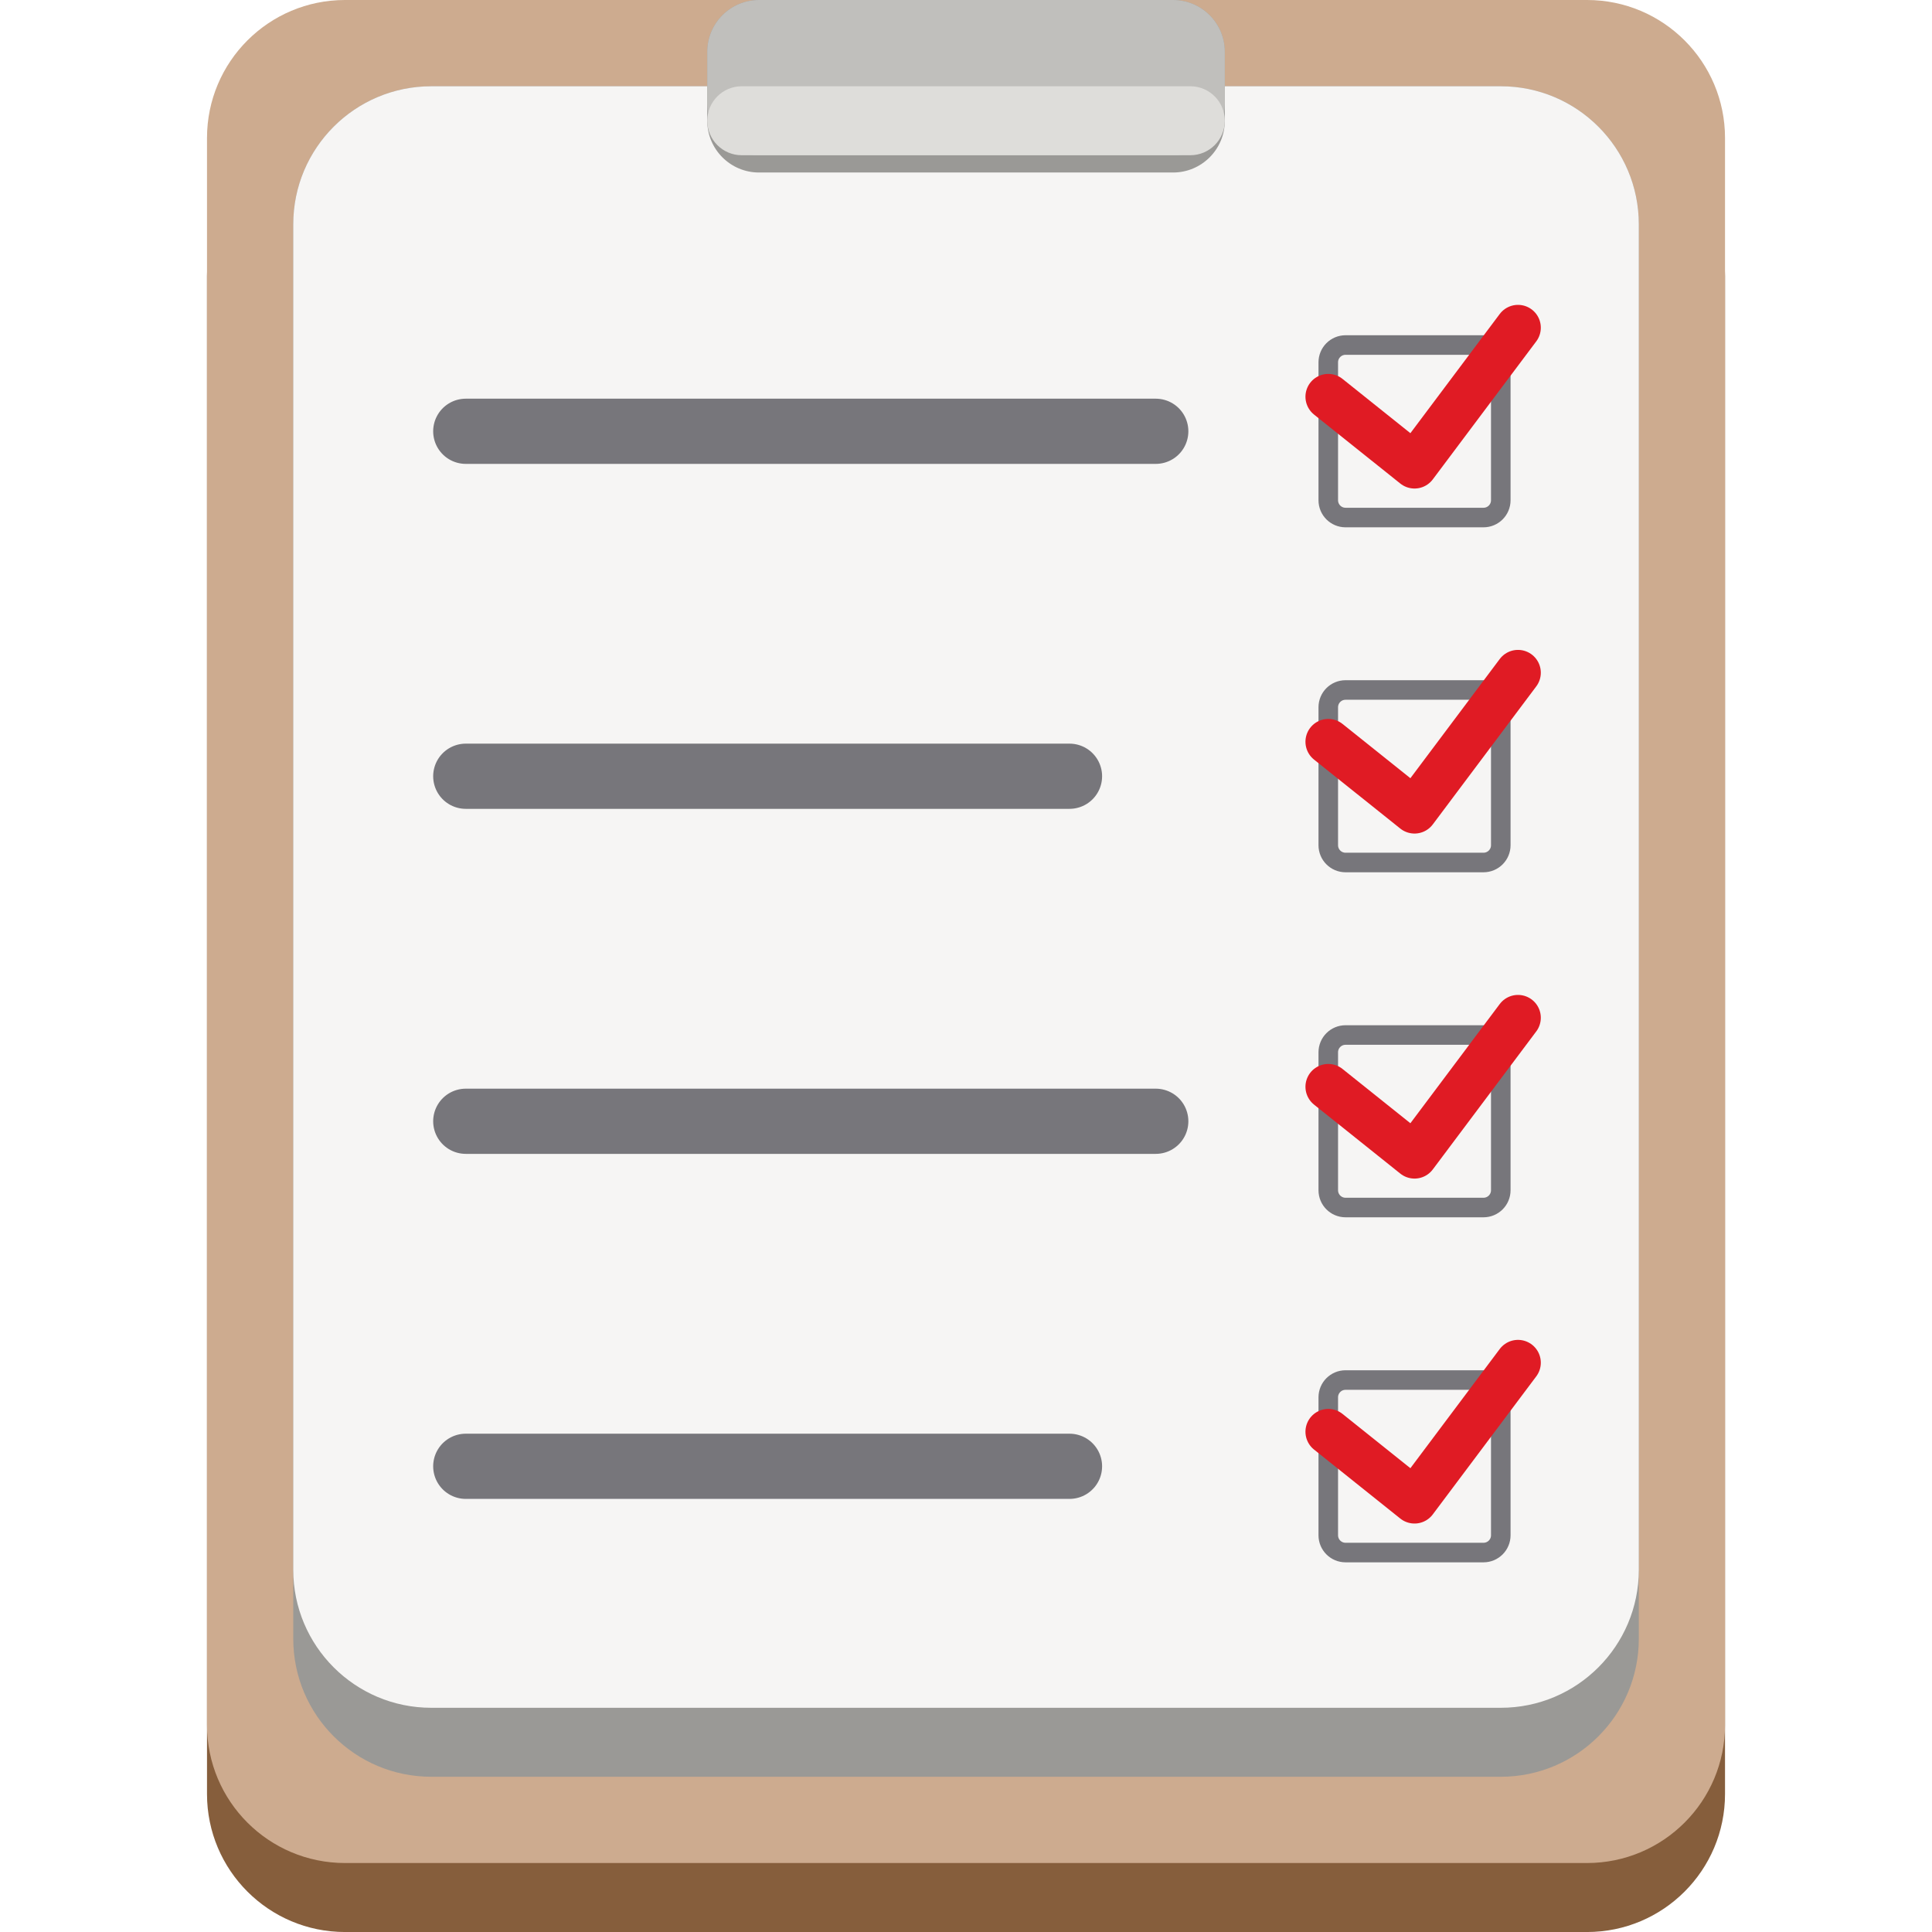
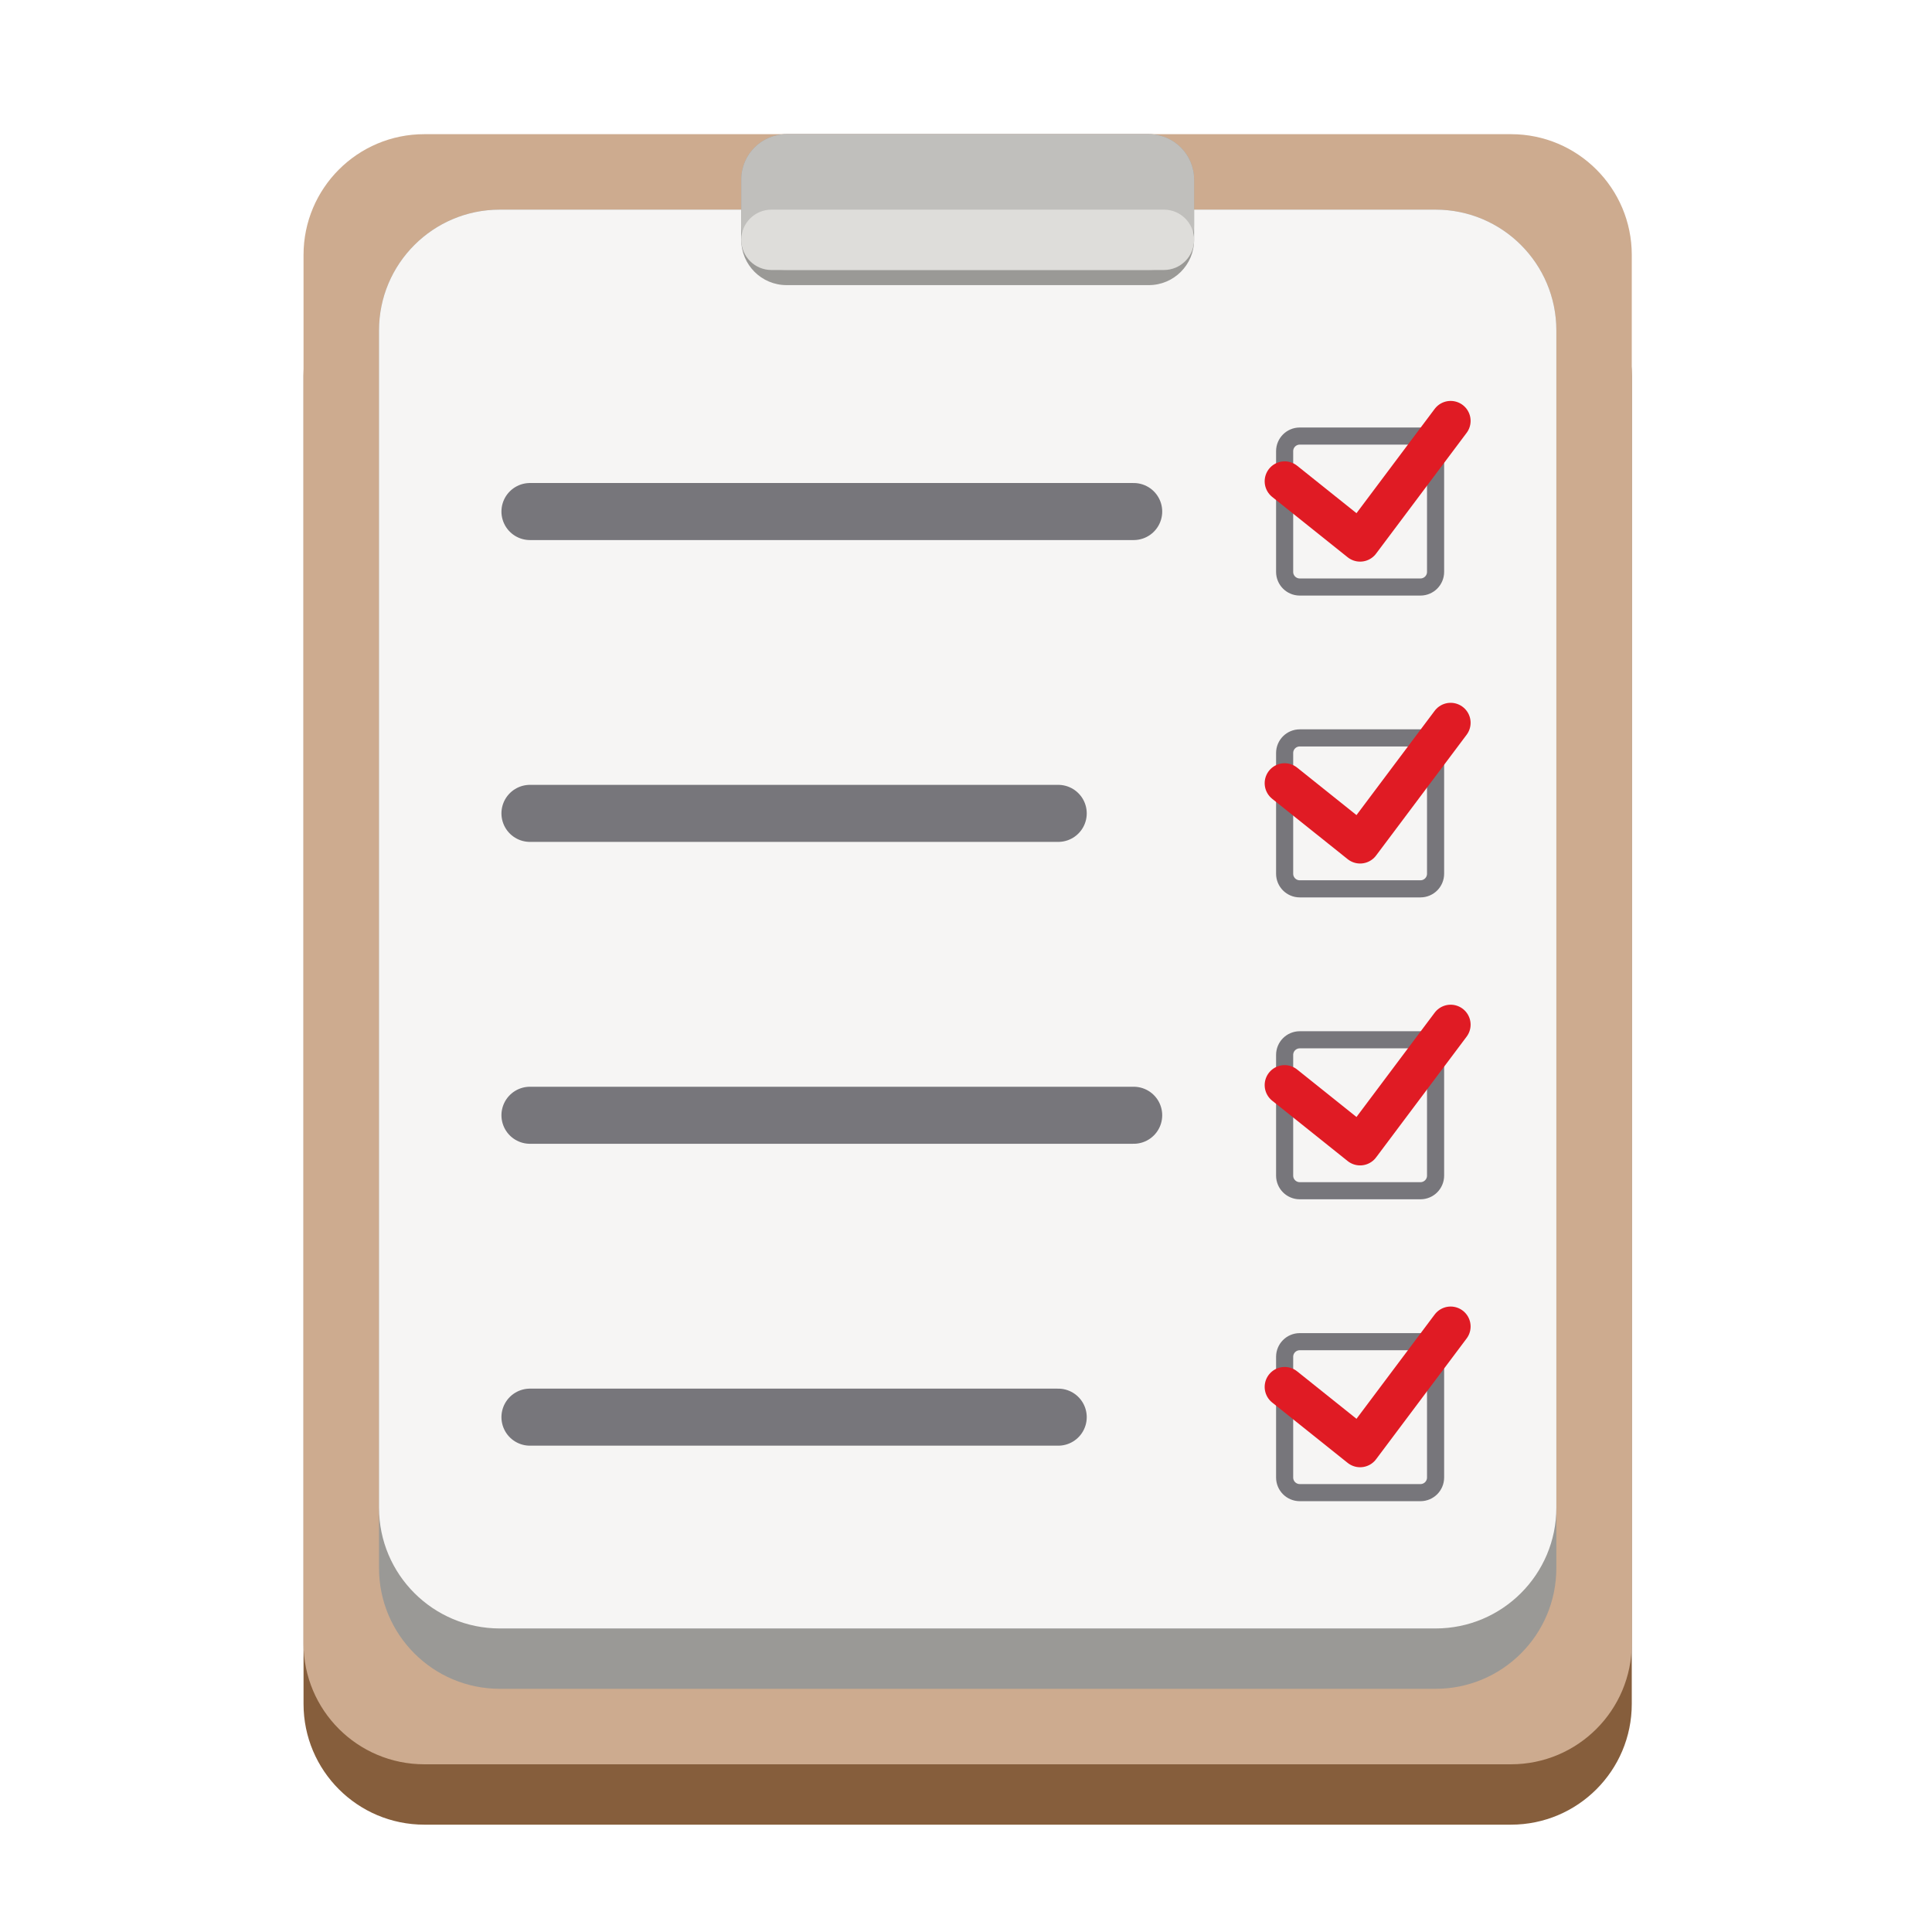
- <svg xmlns="http://www.w3.org/2000/svg" width="112" height="112" viewBox="0 0 29.633 29.633" version="1.1" id="svg784">
-   <defs id="defs781" />
+ <svg xmlns="http://www.w3.org/2000/svg" width="128" height="128" viewBox="0 0 33.867 33.867" version="1.1" id="svg390">
+   <defs id="defs387" />
  <g id="layer1">
-     <g style="display:inline;fill:#cdab8f;enable-background:new" id="g1138" transform="matrix(0.2645833,0,0,0.2645833,95.25,-47.625)">
+     <g style="display:inline;fill:#cdab8f;enable-background:new" id="g1138" transform="matrix(0.2645833,0,0,0.2645833,97.39584,-45.27292)">
      <rect ry="8" rx="8" y="188" x="-348" height="104" width="88" id="rect1134" style="display:inline;opacity:1;vector-effect:none;fill:#865e3c;fill-opacity:1;stroke:none;stroke-width:0.25;stroke-linecap:butt;stroke-linejoin:miter;stroke-miterlimit:4;stroke-dasharray:none;stroke-dashoffset:0;stroke-opacity:1;marker:none;marker-start:none;marker-mid:none;marker-end:none;paint-order:normal;enable-background:new" />
      <rect style="display:inline;opacity:1;vector-effect:none;fill:#cdab8f;fill-opacity:1;stroke:none;stroke-width:0.25;stroke-linecap:butt;stroke-linejoin:miter;stroke-miterlimit:4;stroke-dasharray:none;stroke-dashoffset:0;stroke-opacity:1;marker:none;marker-start:none;marker-mid:none;marker-end:none;paint-order:normal;enable-background:new" id="rect1136" width="88" height="108" x="-348" y="180" rx="8" ry="8" />
    </g>
-     <rect style="fill:#9a9996;stroke-width:0.3;stroke-linecap:round;stroke-linejoin:round" id="rect1294" width="20.638" height="25.929" x="4.498" y="1.323" rx="2.117" ry="2.117" />
-     <rect style="fill:#f6f5f4;stroke-width:0.3;stroke-linecap:round;stroke-linejoin:round" id="rect1402" width="20.638" height="24.871" x="4.498" y="1.323" rx="2.117" ry="2.117" />
-     <rect style="fill:none;stroke:#77767b;stroke-width:0.3;stroke-linecap:round;stroke-linejoin:round;stroke-dasharray:none" id="rect1466" width="2.646" height="2.646" x="20.373" y="5.292" ry="0.265" />
-     <path style="fill:none;stroke:#e01b24;stroke-width:0.7;stroke-linecap:round;stroke-linejoin:round;stroke-dasharray:none" d="m 20.373,6.085 1.323,1.058 1.587,-2.117" id="path453-7" />
-     <rect style="fill:none;stroke:#77767b;stroke-width:0.3;stroke-linecap:round;stroke-linejoin:round;stroke-dasharray:none" id="rect1466-3" width="2.646" height="2.646" x="20.373" y="10.583" ry="0.265" />
-     <path style="fill:none;stroke:#e01b24;stroke-width:0.7;stroke-linecap:round;stroke-linejoin:round;stroke-dasharray:none" d="m 20.373,11.377 1.323,1.058 1.587,-2.117" id="path453-7-6" />
-     <rect style="fill:none;stroke:#77767b;stroke-width:0.3;stroke-linecap:round;stroke-linejoin:round;stroke-dasharray:none" id="rect1466-7" width="2.646" height="2.646" x="20.373" y="15.875" ry="0.265" />
-     <path style="fill:none;stroke:#e01b24;stroke-width:0.7;stroke-linecap:round;stroke-linejoin:round;stroke-dasharray:none" d="m 20.373,16.669 1.323,1.058 1.587,-2.117" id="path453-7-5" />
-     <rect style="fill:none;stroke:#77767b;stroke-width:0.3;stroke-linecap:round;stroke-linejoin:round;stroke-dasharray:none" id="rect1466-35" width="2.646" height="2.646" x="20.373" y="21.167" ry="0.265" />
-     <path style="fill:none;stroke:#e01b24;stroke-width:0.7;stroke-linecap:round;stroke-linejoin:round;stroke-dasharray:none" d="m 20.373,21.96 1.323,1.058 1.587,-2.117" id="path453-7-62" />
-     <path style="fill:none;stroke:#77767b;stroke-width:1;stroke-linecap:round;stroke-linejoin:round;stroke-dasharray:none" d="M 7.144,6.615 H 17.727" id="path1542" />
-     <path style="fill:none;stroke:#77767b;stroke-width:1;stroke-linecap:round;stroke-linejoin:round;stroke-dasharray:none" d="M 7.144,11.906 H 16.404" id="path1542-9" />
-     <path style="fill:none;stroke:#77767b;stroke-width:1;stroke-linecap:round;stroke-linejoin:round;stroke-dasharray:none" d="M 7.144,17.198 H 17.727" id="path1542-1" />
-     <path style="fill:none;stroke:#77767b;stroke-width:1;stroke-linecap:round;stroke-linejoin:round;stroke-dasharray:none" d="M 7.144,22.49 H 16.404" id="path1542-2" />
-     <rect style="fill:#9a9996;fill-opacity:1;stroke:none;stroke-width:0.1;stroke-linecap:round;stroke-linejoin:round;stroke-dasharray:none" id="rect2524" width="7.938" height="2.646" x="10.848" y="8.2785567e-07" rx="0.794" ry="0.794" />
-     <rect style="fill:#c0bfbc;fill-opacity:1;stroke:none;stroke-width:0.1;stroke-linecap:round;stroke-linejoin:round;stroke-dasharray:none" id="rect2524-7" width="7.938" height="2.381" x="10.848" y="7.0864638e-07" rx="0.794" ry="0.794" />
-     <rect style="fill:#deddda;fill-opacity:1;stroke:none;stroke-width:0.1;stroke-linecap:round;stroke-linejoin:round;stroke-dasharray:none" id="rect2524-7-0" width="7.938" height="1.058" x="10.848" y="1.323" rx="0.529" ry="0.529" />
+     <rect style="fill:#9a9996;stroke-width:0.3;stroke-linecap:round;stroke-linejoin:round" id="rect1294" width="20.638" height="25.929" x="6.644" y="3.675" rx="2.117" ry="2.117" />
+     <rect style="fill:#f6f5f4;stroke-width:0.3;stroke-linecap:round;stroke-linejoin:round" id="rect1402" width="20.638" height="24.871" x="6.644" y="3.675" rx="2.117" ry="2.117" />
+     <rect style="fill:none;stroke:#77767b;stroke-width:0.3;stroke-linecap:round;stroke-linejoin:round;stroke-dasharray:none" id="rect1466" width="2.646" height="2.646" x="22.519" y="7.644" ry="0.265" />
+     <path style="fill:none;stroke:#e01b24;stroke-width:0.7;stroke-linecap:round;stroke-linejoin:round;stroke-dasharray:none" d="m 22.519,8.437 1.323,1.058 1.587,-2.117" id="path453-7" />
+     <rect style="fill:none;stroke:#77767b;stroke-width:0.3;stroke-linecap:round;stroke-linejoin:round;stroke-dasharray:none" id="rect1466-3" width="2.646" height="2.646" x="22.519" y="12.935" ry="0.265" />
+     <path style="fill:none;stroke:#e01b24;stroke-width:0.7;stroke-linecap:round;stroke-linejoin:round;stroke-dasharray:none" d="m 22.519,13.729 1.323,1.058 1.587,-2.117" id="path453-7-6" />
+     <rect style="fill:none;stroke:#77767b;stroke-width:0.3;stroke-linecap:round;stroke-linejoin:round;stroke-dasharray:none" id="rect1466-7" width="2.646" height="2.646" x="22.519" y="18.227" ry="0.265" />
+     <path style="fill:none;stroke:#e01b24;stroke-width:0.7;stroke-linecap:round;stroke-linejoin:round;stroke-dasharray:none" d="m 22.519,19.021 1.323,1.058 1.587,-2.117" id="path453-7-5" />
+     <rect style="fill:none;stroke:#77767b;stroke-width:0.3;stroke-linecap:round;stroke-linejoin:round;stroke-dasharray:none" id="rect1466-35" width="2.646" height="2.646" x="22.519" y="23.519" ry="0.265" />
+     <path style="fill:none;stroke:#e01b24;stroke-width:0.7;stroke-linecap:round;stroke-linejoin:round;stroke-dasharray:none" d="m 22.519,24.312 1.323,1.058 1.587,-2.117" id="path453-7-62" />
+     <path style="fill:none;stroke:#77767b;stroke-width:1;stroke-linecap:round;stroke-linejoin:round;stroke-dasharray:none" d="M 9.29,8.967 H 19.873" id="path1542" />
+     <path style="fill:none;stroke:#77767b;stroke-width:1;stroke-linecap:round;stroke-linejoin:round;stroke-dasharray:none" d="M 9.29,14.258 H 18.55" id="path1542-9" />
+     <path style="fill:none;stroke:#77767b;stroke-width:1;stroke-linecap:round;stroke-linejoin:round;stroke-dasharray:none" d="M 9.29,19.55 H 19.873" id="path1542-1" />
+     <path style="fill:none;stroke:#77767b;stroke-width:1;stroke-linecap:round;stroke-linejoin:round;stroke-dasharray:none" d="M 9.29,24.842 H 18.55" id="path1542-2" />
+     <rect style="fill:#9a9996;fill-opacity:1;stroke:none;stroke-width:0.1;stroke-linecap:round;stroke-linejoin:round;stroke-dasharray:none" id="rect2524" width="7.938" height="2.646" x="12.994" y="2.352" rx="0.794" ry="0.794" />
+     <rect style="fill:#c0bfbc;fill-opacity:1;stroke:none;stroke-width:0.1;stroke-linecap:round;stroke-linejoin:round;stroke-dasharray:none" id="rect2524-7" width="7.938" height="2.381" x="12.994" y="2.352" rx="0.794" ry="0.794" />
+     <rect style="fill:#deddda;fill-opacity:1;stroke:none;stroke-width:0.1;stroke-linecap:round;stroke-linejoin:round;stroke-dasharray:none" id="rect2524-7-0" width="7.938" height="1.058" x="12.994" y="3.675" rx="0.529" ry="0.529" />
  </g>
</svg>
